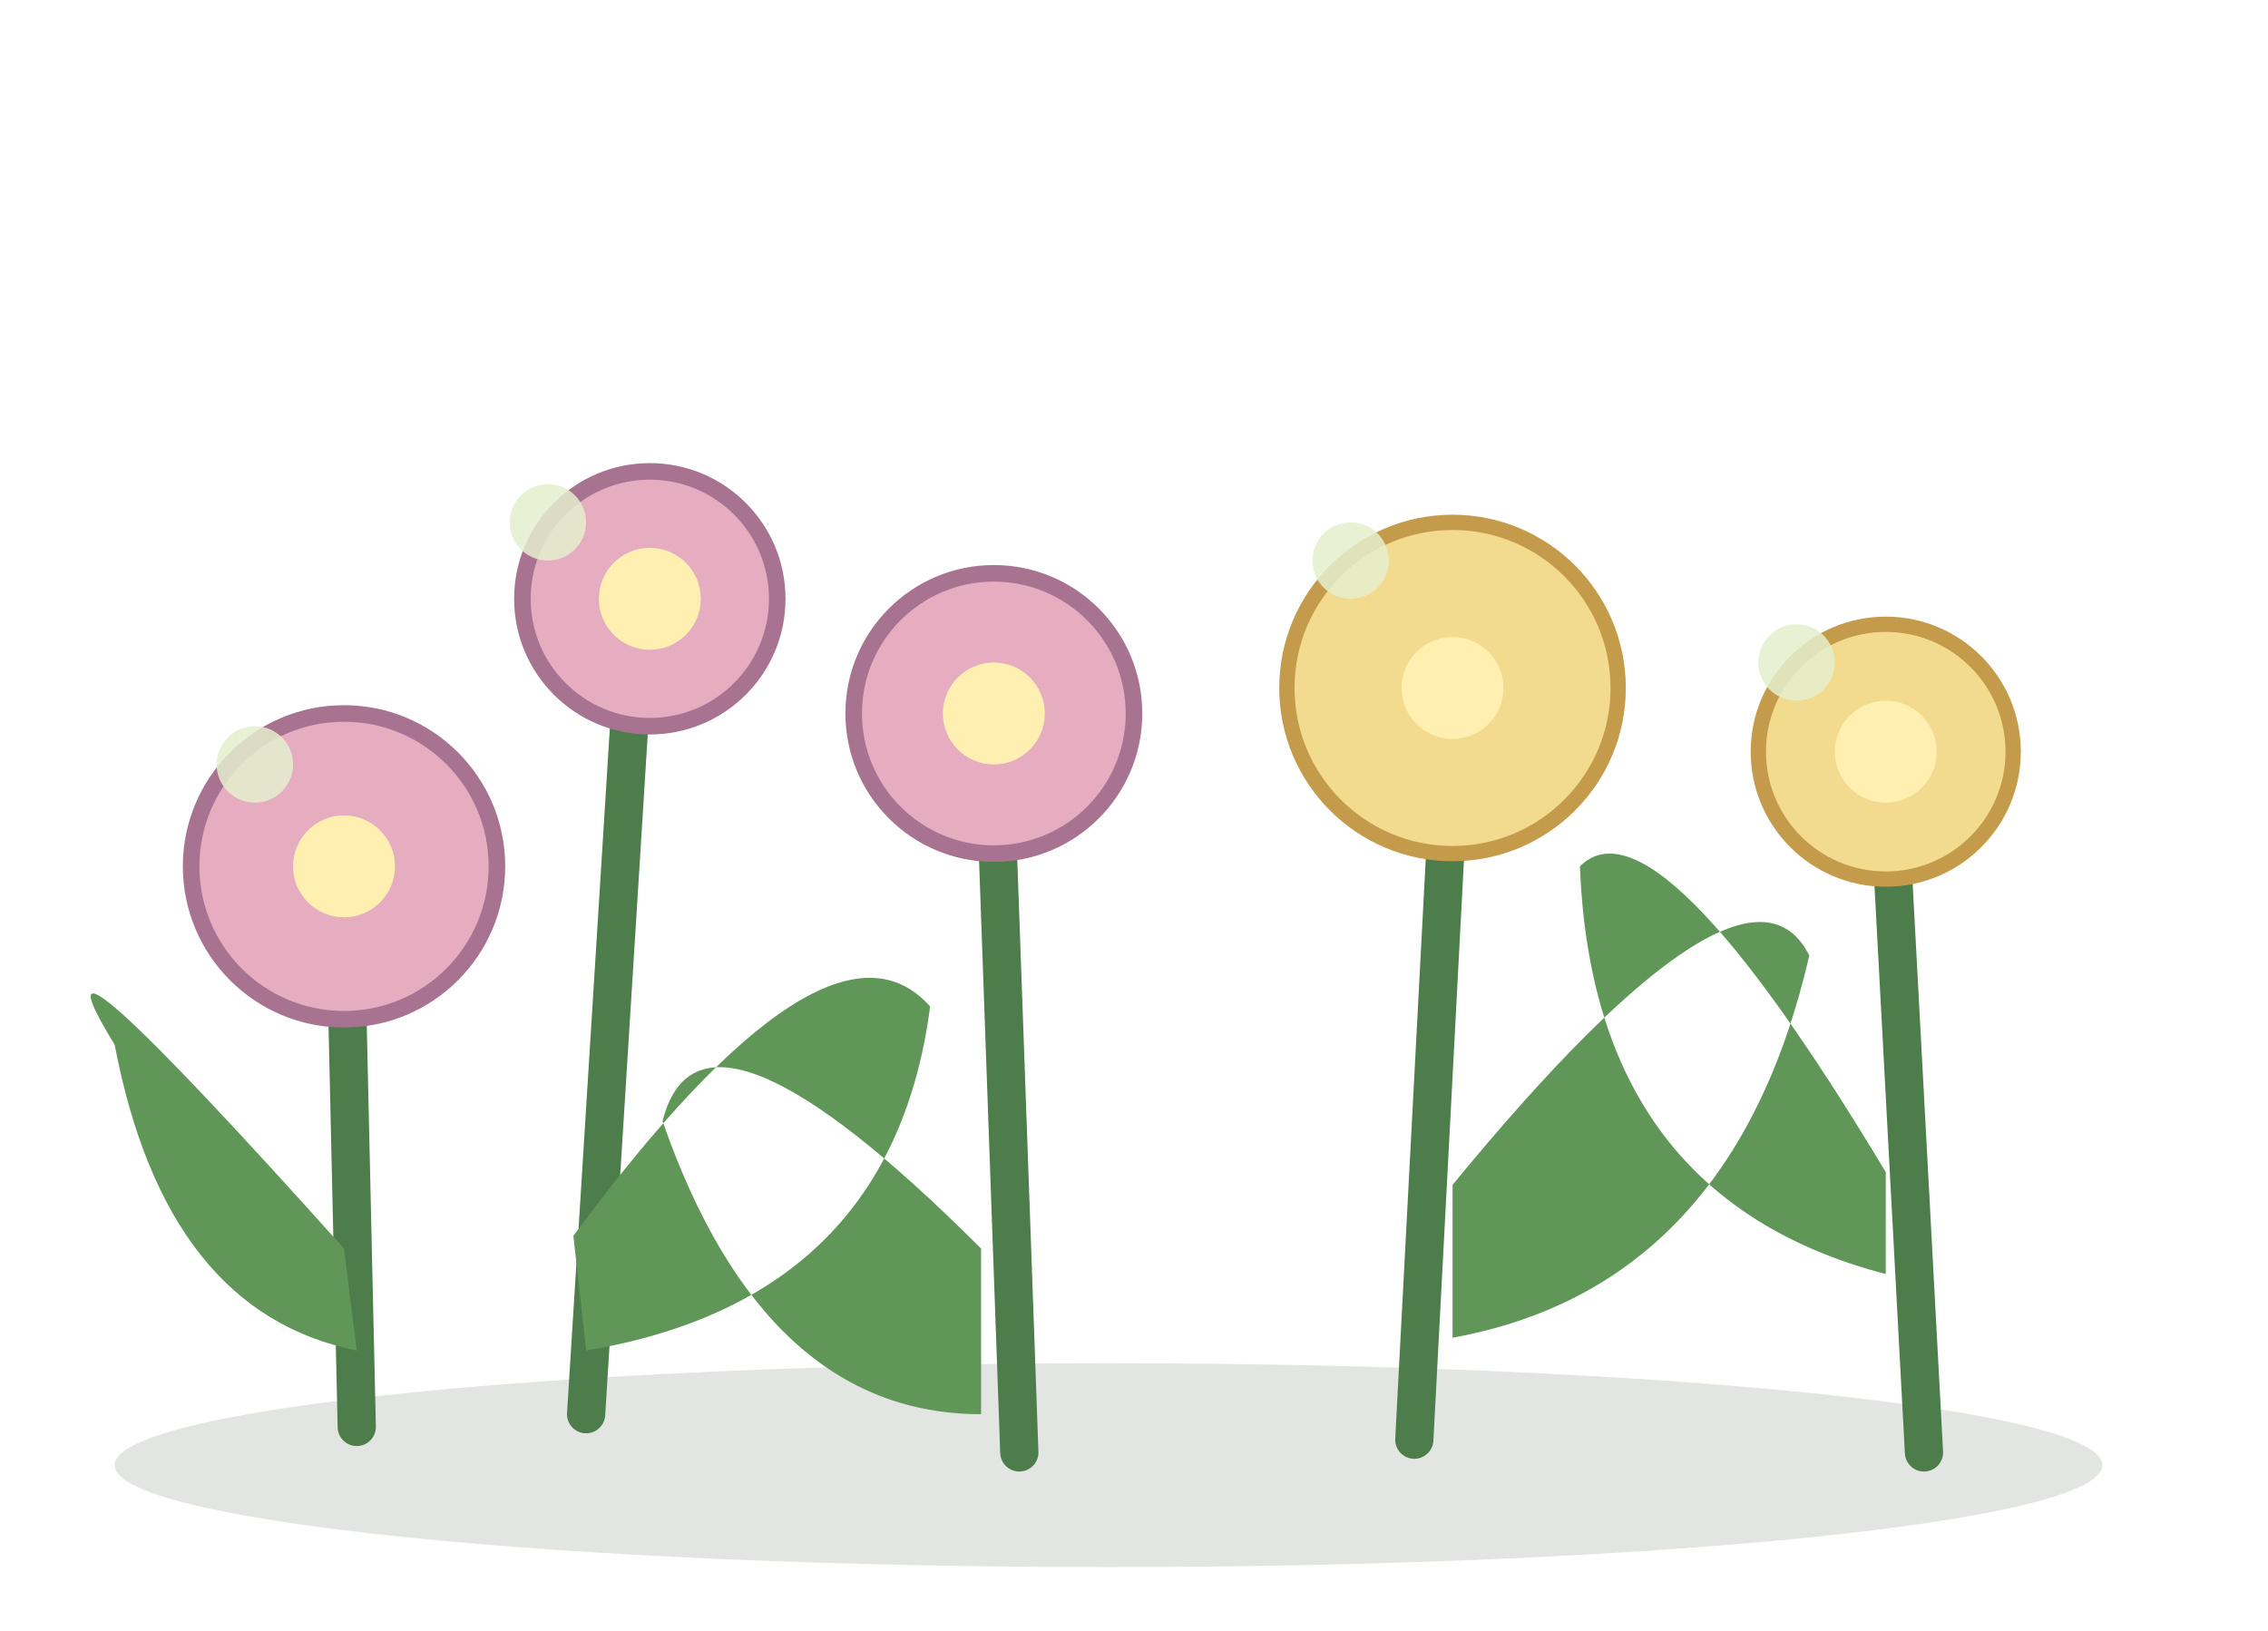
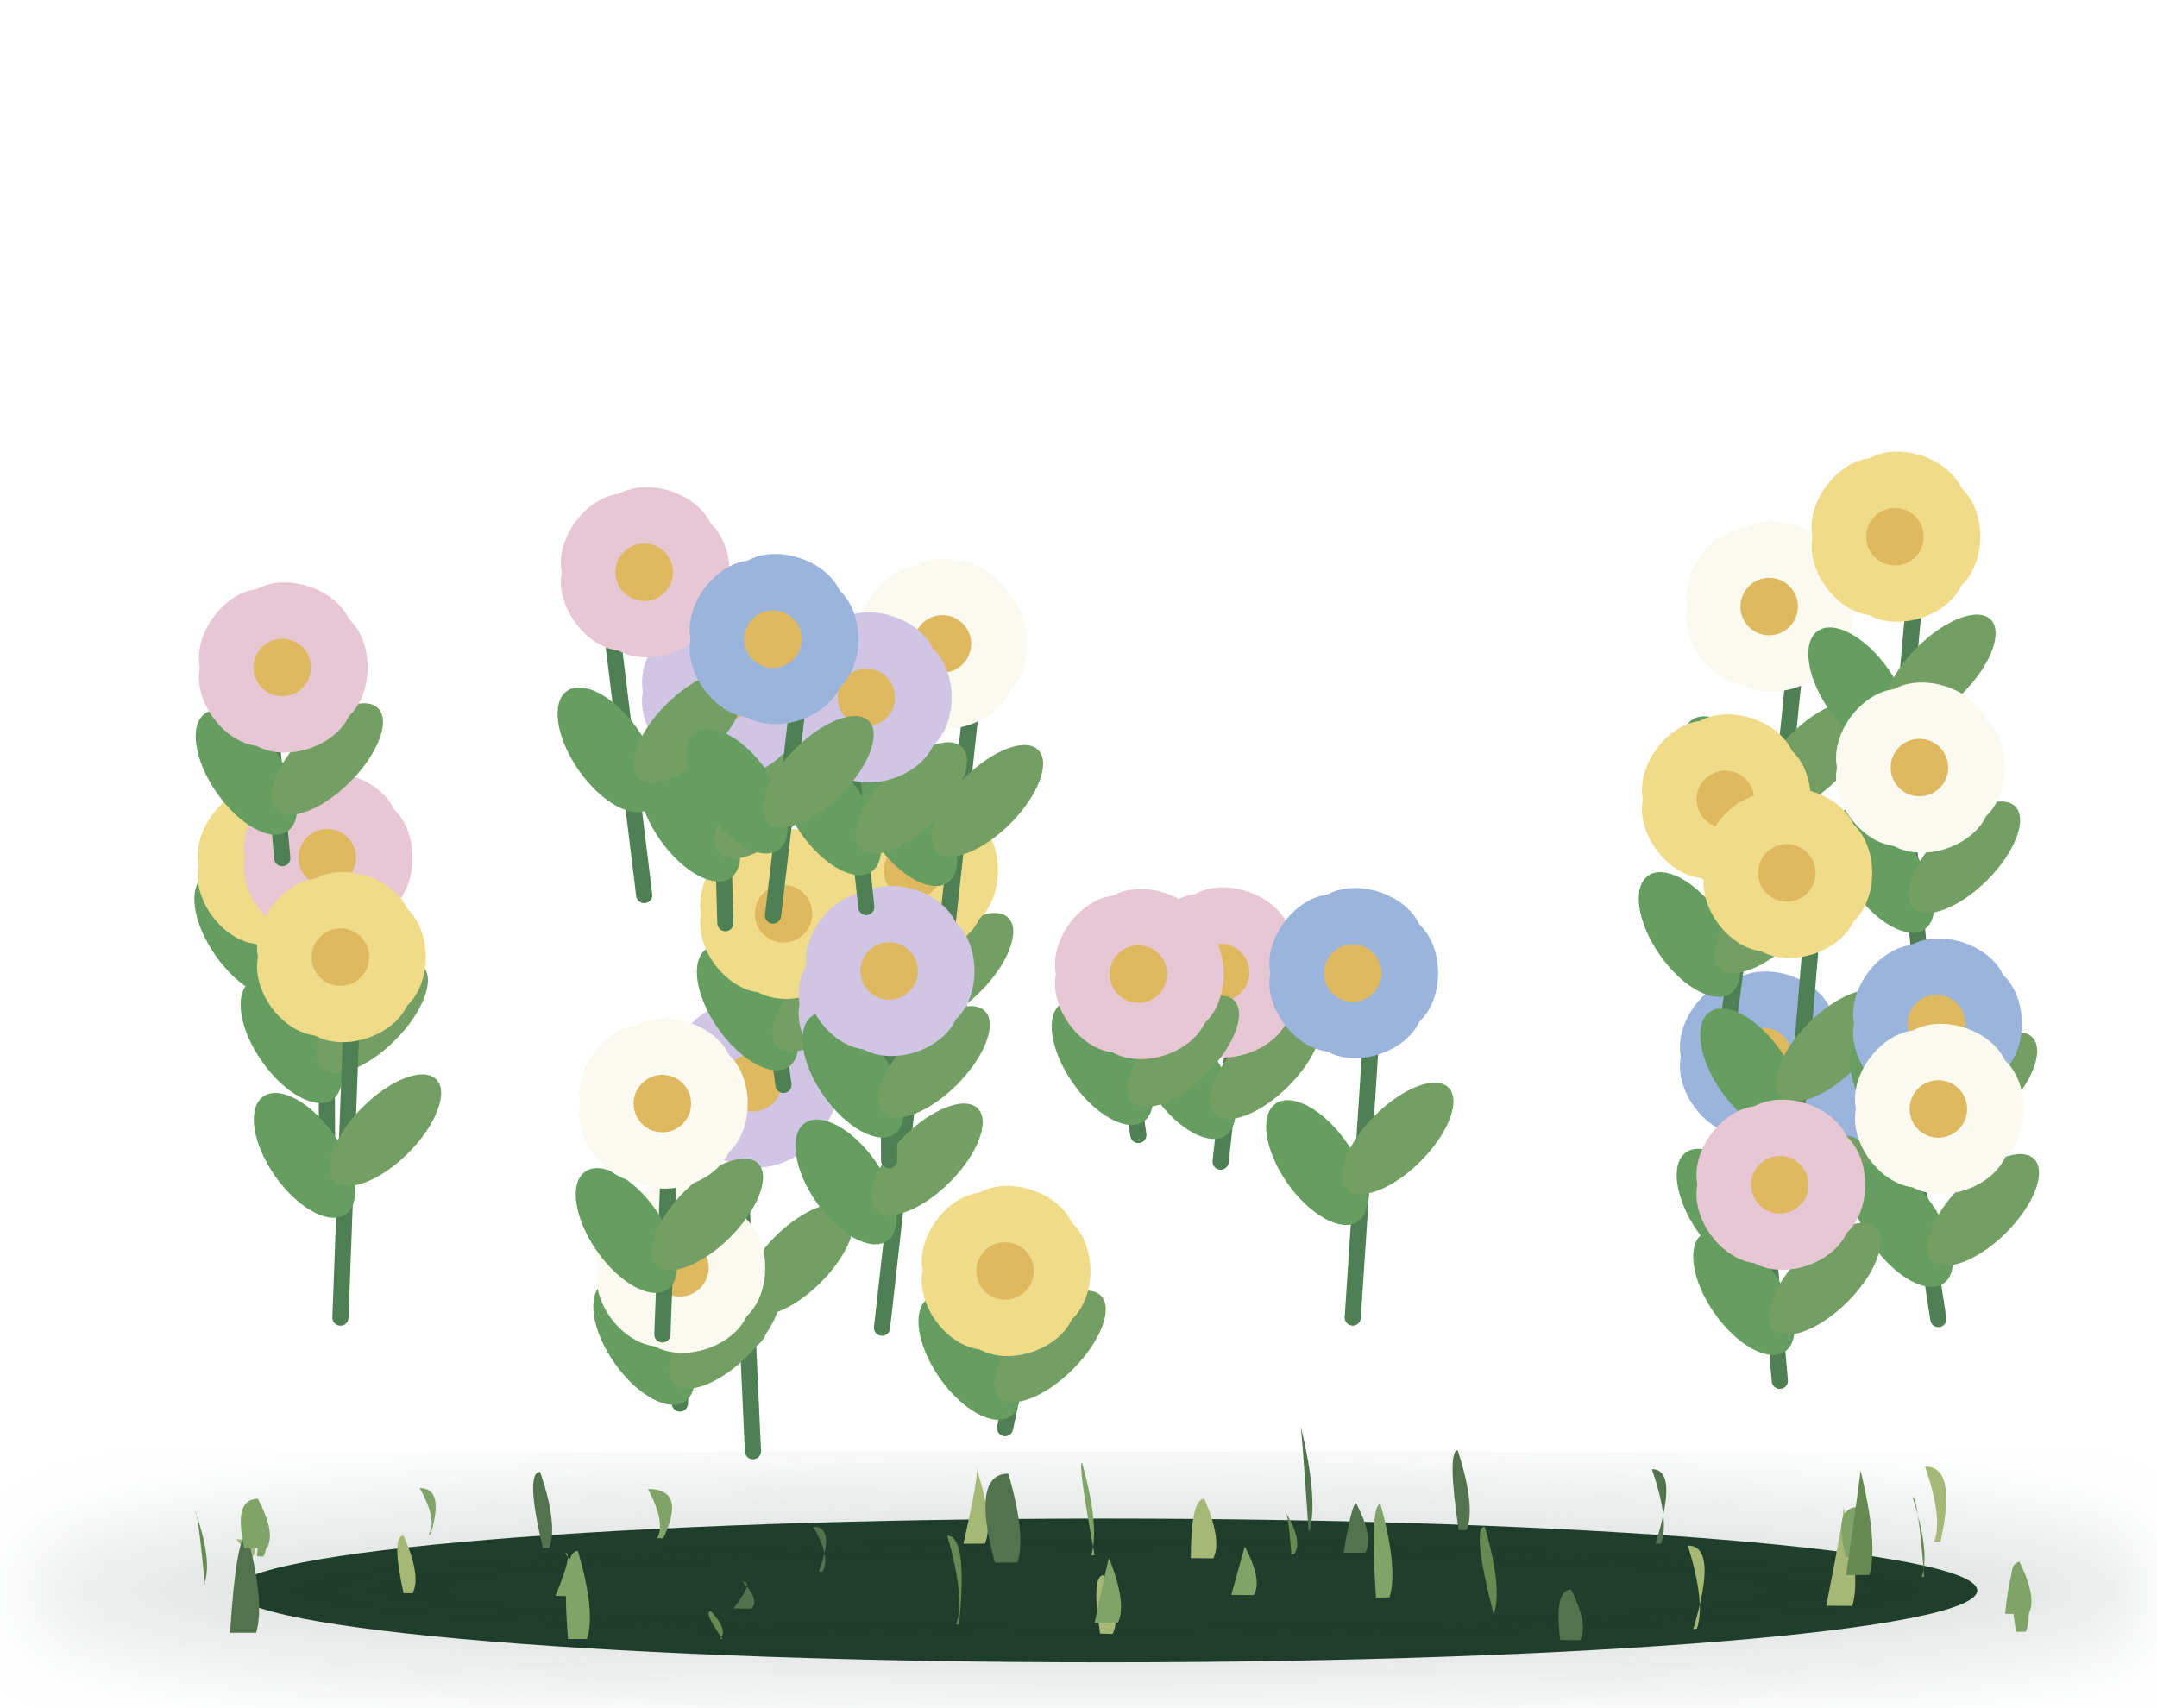
- <svg xmlns="http://www.w3.org/2000/svg" width="178" height="128" viewBox="0 0 178 128">
+ <svg xmlns="http://www.w3.org/2000/svg" width="240" height="190" viewBox="0 0 240 190">
  <defs>
-     <filter id="soft">
-       <feGaussianBlur stdDeviation="3" />
+     <linearGradient id="bark" x2=".9" y2="1">
+       <stop stop-color="#ab8d61" />
+       <stop offset=".52" stop-color="#775e42" />
+       <stop offset="1" stop-color="#4a4536" />
+     </linearGradient>
+     <linearGradient id="stone" x2=".8" y2="1">
+       <stop stop-color="#d1d1b8" />
+       <stop offset=".5" stop-color="#929a8d" />
+       <stop offset="1" stop-color="#5e7162" />
+     </linearGradient>
+     <linearGradient id="timber" x2=".55" y2="1">
+       <stop stop-color="#d3b783" />
+       <stop offset=".5" stop-color="#a77e51" />
+       <stop offset="1" stop-color="#745940" />
+     </linearGradient>
+     <linearGradient id="canopy" x2=".2" y2="1">
+       <stop stop-color="#89b66e" />
+       <stop offset=".5" stop-color="#4c8258" />
+       <stop offset="1" stop-color="#255c4a" />
+     </linearGradient>
+     <linearGradient id="deep" x2=".35" y2="1">
+       <stop stop-color="#66915a" />
+       <stop offset=".5" stop-color="#386c50" />
+       <stop offset="1" stop-color="#235244" />
+     </linearGradient>
+     <radialGradient id="glow">
+       <stop stop-color="#f3e5b1" stop-opacity=".55" />
+       <stop offset="1" stop-color="#f3e5b1" stop-opacity="0" />
+     </radialGradient>
+     <filter id="blur">
+       <feGaussianBlur stdDeviation="5" />
    </filter>
-     <linearGradient id="pine" x2=".8" y2="1">
-       <stop stop-color="#86aa74" />
-       <stop offset=".36" stop-color="#477c65" />
-       <stop offset="1" stop-color="#264d42" />
-     </linearGradient>
-     <linearGradient id="leaf" x2=".7" y2="1">
-       <stop stop-color="#add18a" />
-       <stop offset=".48" stop-color="#5d9a72" />
-       <stop offset="1" stop-color="#346754" />
-     </linearGradient>
-     <linearGradient id="stone" x2=".9" y2="1">
-       <stop stop-color="#c8c4a8" />
-       <stop offset=".55" stop-color="#9b9d8c" />
-       <stop offset="1" stop-color="#646f69" />
-     </linearGradient>
-     <linearGradient id="wood" x2=".7" y2="1">
-       <stop stop-color="#9d7958" />
-       <stop offset="1" stop-color="#574535" />
-     </linearGradient>
  </defs>
-   <ellipse cx="87" cy="115" rx="78" ry="8" fill="#2c432d" opacity=".14" />
-   <g stroke="#4c7d4a" stroke-width="3" stroke-linecap="round">
-     <path d="M28 112l-1-44 M46 111L50 47 M80 114L78 58 M111 113l3-57 M151 114l-3-56" />
-   </g>
-   <g fill="#609759">
-     <path d="M27 98q-26-29-18-16 4 21 19 24 M45 97q20-27 28-18-3 23-27 27 M77 98q-22-22-25-10 8 23 25 23 M114 93q23-28 28-18-6 26-28 30 M148 92q-18-30-24-24 1 26 24 32" />
-   </g>
-   <g fill="#e6adc1" stroke="#a77391" stroke-width="1.3">
-     <circle cx="27" cy="68" r="12" />
-     <circle cx="51" cy="47" r="10" />
-     <circle cx="78" cy="56" r="11" />
-   </g>
-   <g fill="#f2db8e" stroke="#c39b4b" stroke-width="1.2">
-     <circle cx="114" cy="54" r="13" />
-     <circle cx="148" cy="59" r="10" />
-   </g>
-   <g fill="#ffefb1">
-     <circle cx="27" cy="68" r="4" />
-     <circle cx="51" cy="47" r="4" />
-     <circle cx="78" cy="56" r="4" />
-     <circle cx="114" cy="54" r="4" />
-     <circle cx="148" cy="59" r="4" />
-   </g>
-   <g fill="#e5eece" opacity=".85">
-     <circle cx="20" cy="60" r="3" />
-     <circle cx="43" cy="41" r="3" />
-     <circle cx="106" cy="44" r="3" />
-     <circle cx="141" cy="52" r="3" />
-   </g>
+   <ellipse cx="123" cy="177" rx="97" ry="8" fill="#213e2c" />
+   <ellipse cx="123" cy="177" rx="121.25" ry="12.8" fill="#173b27" opacity=".13" filter="url(#blur)" />
+   <path d="M27.1 174.6q3.0 -3.3 -0.8 -3.3q2 2.322 1 3.317" fill="#a6b875" />
+   <path d="M224.3 181.6q-1.1 -7.6 0.1 -7.6q2 5.312 1 7.588" fill="#80a368" />
+   <path d="M61.8 177.6q2.0 -4.8 1.1 -4.8q2 3.393 1 4.847" fill="#80a368" />
+   <path d="M122.4 181.8q-1.0 -6.5 0.4 -6.5q2 4.573 1 6.533" fill="#a6b875" />
+   <path d="M162.3 170.3q-1.3 -8.9 -0.1 -8.9q2 6.212 1 8.874" fill="#53734e" />
+   <path d="M137.0 177.5q1.5 -5.4 1.5 -5.4q2 3.792 1 5.417" fill="#80a368" />
+   <path d="M81.6 179.0q2.4 -3.0 1.0 -3.0q2 2.108 1 3.012" fill="#53734e" />
+   <path d="M63.2 182.4q-0.8 -9.8 1.1 -9.8q2 6.86 1 9.8" fill="#80a368" />
+   <path d="M25.6 181.7q0.7 -10.9 1.9 -10.9q2 7.631 1 10.901" fill="#53734e" />
+   <path d="M28.6 173.2q0.5 -5.7 -0.3 -5.7q2 4.008 1 5.725" fill="#80a368" />
+   <path d="M215.9 171.6q1.9 -8.4 -1.7 -8.4q2 5.878 1 8.397" fill="#a6b875" />
+   <path d="M188.4 181.3q2.8 -9.3 -0.6 -9.3q2 6.479 1 9.255" fill="#a6b875" />
+   <path d="M73.8 171.2q2.6 -5.5 -1.7 -5.5q2 3.836 1 5.48" fill="#80a368" />
+   <path d="M44.9 177.3q-1.4 -6.4 -0.0 -6.4q2 4.488 1 6.412" fill="#a6b875" />
+   <path d="M121.8 180.6q1.5 -7.2 1.6 -7.2q2 5.013 1 7.162" fill="#80a368" />
+   <path d="M203.2 178.7q2.2 -11.1 1.9 -11.1q2 7.783 1 11.119" fill="#a6b875" />
+   <path d="M145.6 170.4q-0.8 -11.8 -0.9 -11.8q2 8.254 1 11.791" fill="#53734e" />
+   <path d="M91.1 174.9q1.9 -5.0 -0.6 -5.0q2 3.517 1 5.025" fill="#53734e" />
+   <path d="M47.9 170.8q1.6 -5.2 -1.2 -5.2q2 3.608 1 5.154" fill="#80a368" />
+   <path d="M22.8 176.3q-0.8 -8.2 -1.1 -8.2q2 5.755 1 8.221" fill="#668a52" />
+   <path d="M27.2 172.3q-1.3 -5.5 1.5 -5.5q2 3.825 1 5.465" fill="#80a368" />
+   <path d="M205.4 173.3q-1.5 -5.6 1.4 -5.6q2 3.909 1 5.584" fill="#80a368" />
+   <path d="M107.2 171.8q1.9 -8.5 1.4 -8.5q2 5.941 1 8.487" fill="#a6b875" />
+   <path d="M223.1 179.6q0.6 -5.8 1.6 -5.8q2 4.071 1 5.816" fill="#80a368" />
+   <path d="M205.4 175.3q1.7 -11.7 1.6 -11.7q2 8.173 1 11.675" fill="#668a52" />
+   <path d="M132.5 173.4q-0.0 -6.6 1.5 -6.6q2 4.639 1 6.627" fill="#a6b875" />
+   <path d="M184.2 171.8q2.6 -8.3 -0.4 -8.3q2 5.817 1 8.31" fill="#53734e" />
+   <path d="M110.7 173.9q-2.7 -9.9 1.5 -9.9q2 6.922 1 9.888" fill="#53734e" />
+   <path d="M60.4 172.3q-2.0 -8.5 -0.3 -8.5q2 5.931 1 8.472" fill="#53734e" />
+   <path d="M153.1 177.8q-0.7 -10.4 0.5 -10.4q2 7.258 1 10.368" fill="#80a368" />
+   <path d="M143.7 173.0q-0.4 -4.8 -0.7 -4.8q2 3.327 1 4.752" fill="#668a52" />
+   <path d="M121.8 173.1q-1.9 -10.3 -1.4 -10.3q2 7.196 1 10.281" fill="#80a368" />
+   <path d="M149.5 172.8q0.9 -5.5 1.4 -5.5q2 3.847 1 5.496" fill="#53734e" />
+   <path d="M80.4 182.4q-2.2 -3.1 -1.3 -3.1q2 2.165 1 3.092" fill="#668a52" />
+   <path d="M166.2 179.7q-2.5 -9.8 -1.0 -9.8q2 6.839 1 9.77" fill="#668a52" />
+   <path d="M173.6 182.5q-0.7 -5.6 1.2 -5.6q2 3.948 1 5.64" fill="#53734e" />
+   <path d="M214.1 175.5q-0.7 -8.9 -1.3 -8.9q2 6.244 1 8.92" fill="#668a52" />
+   <path d="M106.7 180.8q1.0 -9.9 -1.3 -9.9q2 6.899 1 9.856" fill="#668a52" />
+   <path d="M31.26 110.374L35.691 96.319" fill="none" stroke="#4f8054" stroke-width="1.8" stroke-linecap="round" />
+   <ellipse cx="27.26" cy="104.049" rx="4" ry="8" fill="#669e61" transform="rotate(-35 27.26007 104.0492)" />
+   <ellipse cx="36.26" cy="103.065" rx="3.6" ry="8" fill="#739f64" transform="rotate(45 36.26007 103.0653)" />
+   <ellipse cx="36.26" cy="96.319" rx="4.5" ry="6.4" fill="#f0db88" />
+   <ellipse cx="32.805" cy="101.074" rx="4.5" ry="6.4" fill="#f0db88" transform="rotate(72 32.80516 101.0739)" />
+   <ellipse cx="27.215" cy="99.258" rx="4.5" ry="6.4" fill="#f0db88" transform="rotate(144 27.21499 99.25753)" />
+   <ellipse cx="27.215" cy="93.38" rx="4.5" ry="6.4" fill="#f0db88" transform="rotate(216 27.21499 93.37968)" />
+   <ellipse cx="32.805" cy="91.563" rx="4.5" ry="6.4" fill="#f0db88" transform="rotate(288 32.80516 91.56332)" />
+   <ellipse cx="31.26" cy="96.319" rx="3.2" ry="3.2" fill="#dfb95f" />
+   <path d="M83.778 161.501L81.903 120.491" fill="none" stroke="#4f8054" stroke-width="1.8" stroke-linecap="round" />
+   <ellipse cx="79.778" cy="143.046" rx="4" ry="8" fill="#669e61" transform="rotate(-35 79.77833 143.0464)" />
+   <ellipse cx="88.778" cy="140.176" rx="3.6" ry="8" fill="#739f64" transform="rotate(45 88.77833 140.1757)" />
+   <ellipse cx="88.778" cy="120.491" rx="4.5" ry="6.4" fill="#d0c5e4" />
+   <ellipse cx="85.323" cy="125.246" rx="4.5" ry="6.4" fill="#d0c5e4" transform="rotate(72 85.32341 125.2464)" />
+   <ellipse cx="79.733" cy="123.43" rx="4.5" ry="6.4" fill="#d0c5e4" transform="rotate(144 79.73324 123.43)" />
+   <ellipse cx="79.733" cy="117.552" rx="4.5" ry="6.4" fill="#d0c5e4" transform="rotate(216 79.73324 117.5522)" />
+   <ellipse cx="85.323" cy="115.736" rx="4.5" ry="6.4" fill="#d0c5e4" transform="rotate(288 85.32341 115.7358)" />
+   <ellipse cx="83.778" cy="120.491" rx="3.2" ry="3.2" fill="#dfb95f" />
+   <path d="M87.177 120.74L84.523 101.693" fill="none" stroke="#4f8054" stroke-width="1.8" stroke-linecap="round" />
+   <ellipse cx="83.177" cy="112.169" rx="4" ry="8" fill="#669e61" transform="rotate(-35 83.17671 112.1688)" />
+   <ellipse cx="92.177" cy="110.835" rx="3.6" ry="8" fill="#739f64" transform="rotate(45 92.17671 110.8355)" />
+   <ellipse cx="92.177" cy="101.693" rx="4.5" ry="6.4" fill="#f0db88" />
+   <ellipse cx="88.722" cy="106.448" rx="4.5" ry="6.4" fill="#f0db88" transform="rotate(72 88.7218 106.4481)" />
+   <ellipse cx="83.132" cy="104.632" rx="4.5" ry="6.4" fill="#f0db88" transform="rotate(144 83.13163 104.6317)" />
+   <ellipse cx="83.132" cy="98.754" rx="4.5" ry="6.4" fill="#f0db88" transform="rotate(216 83.13163 98.75385)" />
+   <ellipse cx="88.722" cy="96.937" rx="4.5" ry="6.4" fill="#f0db88" transform="rotate(288 88.7218 96.9375)" />
+   <ellipse cx="87.177" cy="101.693" rx="3.2" ry="3.2" fill="#dfb95f" />
+   <path d="M98.137 147.756L102.182 111.714" fill="none" stroke="#4f8054" stroke-width="1.8" stroke-linecap="round" />
+   <ellipse cx="94.137" cy="131.537" rx="4" ry="8" fill="#669e61" transform="rotate(-35 94.13675 131.5371)" />
+   <ellipse cx="103.137" cy="129.014" rx="3.6" ry="8" fill="#739f64" transform="rotate(45 103.1367 129.0141)" />
+   <ellipse cx="103.137" cy="111.714" rx="4.5" ry="6.4" fill="#d0c5e4" />
+   <ellipse cx="99.682" cy="116.469" rx="4.5" ry="6.4" fill="#d0c5e4" transform="rotate(72 99.68183 116.4693)" />
+   <ellipse cx="94.092" cy="114.653" rx="4.5" ry="6.4" fill="#d0c5e4" transform="rotate(144 94.09166 114.653)" />
+   <ellipse cx="94.092" cy="108.775" rx="4.5" ry="6.4" fill="#d0c5e4" transform="rotate(216 94.09166 108.7751)" />
+   <ellipse cx="99.682" cy="106.959" rx="4.5" ry="6.4" fill="#d0c5e4" transform="rotate(288 99.68183 106.9588)" />
+   <ellipse cx="98.137" cy="111.714" rx="3.2" ry="3.2" fill="#dfb95f" />
+   <path d="M101.54 119.663L103.266 96.865" fill="none" stroke="#4f8054" stroke-width="1.8" stroke-linecap="round" />
+   <ellipse cx="97.54" cy="109.404" rx="4" ry="8" fill="#669e61" transform="rotate(-35 97.54015 109.4037)" />
+   <ellipse cx="106.54" cy="107.808" rx="3.6" ry="8" fill="#739f64" transform="rotate(45 106.5401 107.8078)" />
+   <ellipse cx="106.54" cy="96.865" rx="4.5" ry="6.4" fill="#f0db88" />
+   <ellipse cx="103.085" cy="101.62" rx="4.5" ry="6.4" fill="#f0db88" transform="rotate(72 103.0852 101.62)" />
+   <ellipse cx="97.495" cy="99.804" rx="4.5" ry="6.4" fill="#f0db88" transform="rotate(144 97.49506 99.80362)" />
+   <ellipse cx="97.495" cy="93.926" rx="4.5" ry="6.4" fill="#f0db88" transform="rotate(216 97.49506 93.92576)" />
+   <ellipse cx="103.085" cy="92.109" rx="4.5" ry="6.4" fill="#f0db88" transform="rotate(288 103.0852 92.10941)" />
+   <ellipse cx="101.54" cy="96.865" rx="3.2" ry="3.2" fill="#dfb95f" />
+   <path d="M36.41 132.476L36.252 95.452" fill="none" stroke="#4f8054" stroke-width="1.8" stroke-linecap="round" />
+   <ellipse cx="32.41" cy="115.815" rx="4" ry="8" fill="#669e61" transform="rotate(-35 32.4103 115.8151)" />
+   <ellipse cx="41.41" cy="113.223" rx="3.6" ry="8" fill="#739f64" transform="rotate(45 41.4103 113.2234)" />
+   <ellipse cx="41.41" cy="95.452" rx="4.5" ry="6.4" fill="#e8c7d4" />
+   <ellipse cx="37.955" cy="100.207" rx="4.5" ry="6.4" fill="#e8c7d4" transform="rotate(72 37.95538 100.2072)" />
+   <ellipse cx="32.365" cy="98.391" rx="4.5" ry="6.4" fill="#e8c7d4" transform="rotate(144 32.36521 98.39086)" />
+   <ellipse cx="32.365" cy="92.513" rx="4.5" ry="6.4" fill="#e8c7d4" transform="rotate(216 32.36521 92.51301)" />
+   <ellipse cx="37.955" cy="90.697" rx="4.5" ry="6.4" fill="#e8c7d4" transform="rotate(288 37.95538 90.69666)" />
+   <ellipse cx="36.41" cy="95.452" rx="3.2" ry="3.2" fill="#dfb95f" />
+   <path d="M135.815 129.281L138.114 108.225" fill="none" stroke="#4f8054" stroke-width="1.8" stroke-linecap="round" />
+   <ellipse cx="131.815" cy="119.806" rx="4" ry="8" fill="#669e61" transform="rotate(-35 131.8148 119.8056)" />
+   <ellipse cx="140.815" cy="118.332" rx="3.6" ry="8" fill="#739f64" transform="rotate(45 140.8148 118.3317)" />
+   <ellipse cx="140.815" cy="108.225" rx="4.5" ry="6.4" fill="#e8c7d4" />
+   <ellipse cx="137.36" cy="112.98" rx="4.5" ry="6.4" fill="#e8c7d4" transform="rotate(72 137.3599 112.98)" />
+   <ellipse cx="131.77" cy="111.164" rx="4.5" ry="6.4" fill="#e8c7d4" transform="rotate(144 131.7697 111.1636)" />
+   <ellipse cx="131.77" cy="105.286" rx="4.5" ry="6.4" fill="#e8c7d4" transform="rotate(216 131.7697 105.2858)" />
+   <ellipse cx="137.36" cy="103.469" rx="4.5" ry="6.4" fill="#e8c7d4" transform="rotate(288 137.3599 103.4694)" />
+   <ellipse cx="135.815" cy="108.225" rx="3.2" ry="3.2" fill="#dfb95f" />
+   <path d="M196.847 102.335L200.379 67.502" fill="none" stroke="#4f8054" stroke-width="1.8" stroke-linecap="round" />
+   <ellipse cx="192.847" cy="86.66" rx="4" ry="8" fill="#669e61" transform="rotate(-35 192.847 86.66018)" />
+   <ellipse cx="201.847" cy="84.222" rx="3.6" ry="8" fill="#739f64" transform="rotate(45 201.847 84.22185)" />
+   <ellipse cx="201.847" cy="67.502" rx="4.5" ry="6.4" fill="#fbfaf0" />
+   <ellipse cx="198.392" cy="72.257" rx="4.5" ry="6.4" fill="#fbfaf0" transform="rotate(72 198.3921 72.25716)" />
+   <ellipse cx="192.802" cy="70.441" rx="4.5" ry="6.4" fill="#fbfaf0" transform="rotate(144 192.8019 70.44081)" />
+   <ellipse cx="192.802" cy="64.563" rx="4.5" ry="6.4" fill="#fbfaf0" transform="rotate(216 192.8019 64.56295)" />
+   <ellipse cx="198.392" cy="62.747" rx="4.5" ry="6.4" fill="#fbfaf0" transform="rotate(288 198.3921 62.7466)" />
+   <ellipse cx="196.847" cy="67.502" rx="3.2" ry="3.2" fill="#dfb95f" />
+   <path d="M199.964 140.667L202.264 121.426" fill="none" stroke="#4f8054" stroke-width="1.8" stroke-linecap="round" />
+   <ellipse cx="195.964" cy="132.009" rx="4" ry="8" fill="#669e61" transform="rotate(-35 195.9644 132.0088)" />
+   <ellipse cx="204.964" cy="130.662" rx="3.6" ry="8" fill="#739f64" transform="rotate(45 204.9644 130.6619)" />
+   <ellipse cx="204.964" cy="121.426" rx="4.5" ry="6.4" fill="#9bb4db" />
+   <ellipse cx="201.51" cy="126.181" rx="4.5" ry="6.4" fill="#9bb4db" transform="rotate(72 201.5095 126.1812)" />
+   <ellipse cx="195.919" cy="124.365" rx="4.5" ry="6.4" fill="#9bb4db" transform="rotate(144 195.9194 124.3649)" />
+   <ellipse cx="195.919" cy="118.487" rx="4.5" ry="6.4" fill="#9bb4db" transform="rotate(216 195.9194 118.487)" />
+   <ellipse cx="201.51" cy="116.671" rx="4.5" ry="6.4" fill="#9bb4db" transform="rotate(288 201.5095 116.6707)" />
+   <ellipse cx="199.964" cy="121.426" rx="3.2" ry="3.2" fill="#dfb95f" />
+   <path d="M104.86 108.034L108.819 71.656" fill="none" stroke="#4f8054" stroke-width="1.8" stroke-linecap="round" />
+   <ellipse cx="100.86" cy="91.663" rx="4" ry="8" fill="#669e61" transform="rotate(-35 100.8598 91.66344)" />
+   <ellipse cx="109.86" cy="89.117" rx="3.6" ry="8" fill="#739f64" transform="rotate(45 109.8598 89.11699)" />
+   <ellipse cx="109.86" cy="71.656" rx="4.5" ry="6.4" fill="#fbfaf0" />
+   <ellipse cx="106.405" cy="76.411" rx="4.5" ry="6.4" fill="#fbfaf0" transform="rotate(72 106.4049 76.41086)" />
+   <ellipse cx="100.815" cy="74.595" rx="4.5" ry="6.4" fill="#fbfaf0" transform="rotate(144 100.8147 74.5945)" />
+   <ellipse cx="100.815" cy="68.717" rx="4.5" ry="6.4" fill="#fbfaf0" transform="rotate(216 100.8147 68.71665)" />
+   <ellipse cx="106.405" cy="66.9" rx="4.5" ry="6.4" fill="#fbfaf0" transform="rotate(288 106.4049 66.90029)" />
+   <ellipse cx="104.86" cy="71.656" rx="3.2" ry="3.2" fill="#dfb95f" />
+   <path d="M196.195 148.87L192.052 117.584" fill="none" stroke="#4f8054" stroke-width="1.8" stroke-linecap="round" />
+   <ellipse cx="192.195" cy="134.791" rx="4" ry="8" fill="#669e61" transform="rotate(-35 192.1946 134.7914)" />
+   <ellipse cx="201.195" cy="132.601" rx="3.6" ry="8" fill="#739f64" transform="rotate(45 201.1946 132.6013)" />
+   <ellipse cx="201.195" cy="117.584" rx="4.5" ry="6.4" fill="#9bb4db" />
+   <ellipse cx="197.74" cy="122.339" rx="4.5" ry="6.4" fill="#9bb4db" transform="rotate(72 197.7397 122.3389)" />
+   <ellipse cx="192.15" cy="120.523" rx="4.5" ry="6.4" fill="#9bb4db" transform="rotate(144 192.1495 120.5226)" />
+   <ellipse cx="192.15" cy="114.645" rx="4.5" ry="6.4" fill="#9bb4db" transform="rotate(216 192.1495 114.6447)" />
+   <ellipse cx="197.74" cy="112.828" rx="4.5" ry="6.4" fill="#9bb4db" transform="rotate(288 197.7397 112.8284)" />
+   <ellipse cx="196.195" cy="117.584" rx="3.2" ry="3.2" fill="#dfb95f" />
+   <path d="M80.711 102.738L79.972 77.001" fill="none" stroke="#4f8054" stroke-width="1.8" stroke-linecap="round" />
+   <ellipse cx="76.711" cy="91.157" rx="4" ry="8" fill="#669e61" transform="rotate(-35 76.71134 91.15667)" />
+   <ellipse cx="85.711" cy="89.355" rx="3.6" ry="8" fill="#739f64" transform="rotate(45 85.71134 89.35509)" />
+   <ellipse cx="85.711" cy="77.001" rx="4.5" ry="6.4" fill="#d0c5e4" />
+   <ellipse cx="82.256" cy="81.757" rx="4.5" ry="6.4" fill="#d0c5e4" transform="rotate(72 82.25642 81.75668)" />
+   <ellipse cx="76.666" cy="79.94" rx="4.5" ry="6.4" fill="#d0c5e4" transform="rotate(144 76.66625 79.94032)" />
+   <ellipse cx="76.666" cy="74.062" rx="4.5" ry="6.4" fill="#d0c5e4" transform="rotate(216 76.66625 74.06247)" />
+   <ellipse cx="82.256" cy="72.246" rx="4.5" ry="6.4" fill="#d0c5e4" transform="rotate(288 82.25642 72.24611)" />
+   <ellipse cx="80.711" cy="77.001" rx="3.2" ry="3.2" fill="#dfb95f" />
+   <path d="M210.841 90.717L213.637 59.728" fill="none" stroke="#4f8054" stroke-width="1.8" stroke-linecap="round" />
+   <ellipse cx="206.841" cy="76.772" rx="4" ry="8" fill="#669e61" transform="rotate(-35 206.8412 76.77196)" />
+   <ellipse cx="215.841" cy="74.603" rx="3.6" ry="8" fill="#739f64" transform="rotate(45 215.8412 74.60275)" />
+   <ellipse cx="215.841" cy="59.728" rx="4.5" ry="6.4" fill="#f0db88" />
+   <ellipse cx="212.386" cy="64.483" rx="4.5" ry="6.4" fill="#f0db88" transform="rotate(72 212.3863 64.48349)" />
+   <ellipse cx="206.796" cy="62.667" rx="4.5" ry="6.4" fill="#f0db88" transform="rotate(144 206.7961 62.66713)" />
+   <ellipse cx="206.796" cy="56.789" rx="4.5" ry="6.4" fill="#f0db88" transform="rotate(216 206.7961 56.78928)" />
+   <ellipse cx="212.386" cy="54.973" rx="4.5" ry="6.4" fill="#f0db88" transform="rotate(288 212.3863 54.97292)" />
+   <ellipse cx="210.841" cy="59.728" rx="3.2" ry="3.2" fill="#dfb95f" />
+   <path d="M37.879 146.635L39.374 106.514" fill="none" stroke="#4f8054" stroke-width="1.8" stroke-linecap="round" />
+   <ellipse cx="33.879" cy="128.58" rx="4" ry="8" fill="#669e61" transform="rotate(-35 33.87916 128.5805)" />
+   <ellipse cx="42.879" cy="125.772" rx="3.6" ry="8" fill="#739f64" transform="rotate(45 42.87916 125.772)" />
+   <ellipse cx="42.879" cy="106.514" rx="4.5" ry="6.4" fill="#f0db88" />
+   <ellipse cx="39.424" cy="111.269" rx="4.5" ry="6.4" fill="#f0db88" transform="rotate(72 39.42425 111.2693)" />
+   <ellipse cx="33.834" cy="109.453" rx="4.5" ry="6.4" fill="#f0db88" transform="rotate(144 33.83408 109.4529)" />
+   <ellipse cx="33.834" cy="103.575" rx="4.5" ry="6.4" fill="#f0db88" transform="rotate(216 33.83408 103.5751)" />
+   <ellipse cx="39.424" cy="101.759" rx="4.5" ry="6.4" fill="#f0db88" transform="rotate(288 39.42425 101.7587)" />
+   <ellipse cx="37.879" cy="106.514" rx="3.2" ry="3.2" fill="#dfb95f" />
+   <path d="M213.567 106.213L211.547 85.421" fill="none" stroke="#4f8054" stroke-width="1.8" stroke-linecap="round" />
+   <ellipse cx="209.567" cy="96.857" rx="4" ry="8" fill="#669e61" transform="rotate(-35 209.567 96.85665)" />
+   <ellipse cx="218.567" cy="95.401" rx="3.6" ry="8" fill="#739f64" transform="rotate(45 218.567 95.40115)" />
+   <ellipse cx="218.567" cy="85.421" rx="4.5" ry="6.4" fill="#fbfaf0" />
+   <ellipse cx="215.112" cy="90.176" rx="4.5" ry="6.4" fill="#fbfaf0" transform="rotate(72 215.1121 90.17587)" />
+   <ellipse cx="209.522" cy="88.36" rx="4.5" ry="6.4" fill="#fbfaf0" transform="rotate(144 209.5219 88.35952)" />
+   <ellipse cx="209.522" cy="82.482" rx="4.5" ry="6.4" fill="#fbfaf0" transform="rotate(216 209.5219 82.48166)" />
+   <ellipse cx="215.112" cy="80.665" rx="4.5" ry="6.4" fill="#fbfaf0" transform="rotate(288 215.1121 80.66531)" />
+   <ellipse cx="213.567" cy="85.421" rx="3.2" ry="3.2" fill="#dfb95f" />
+   <path d="M75.649 156.196L76.515 141.09" fill="none" stroke="#4f8054" stroke-width="1.8" stroke-linecap="round" />
+   <ellipse cx="71.649" cy="149.398" rx="4" ry="8" fill="#669e61" transform="rotate(-35 71.64921 149.3981)" />
+   <ellipse cx="80.649" cy="148.341" rx="3.6" ry="8" fill="#739f64" transform="rotate(45 80.64921 148.3407)" />
+   <ellipse cx="80.649" cy="141.09" rx="4.5" ry="6.4" fill="#fbfaf0" />
+   <ellipse cx="77.194" cy="145.845" rx="4.5" ry="6.4" fill="#fbfaf0" transform="rotate(72 77.1943 145.8453)" />
+   <ellipse cx="71.604" cy="144.029" rx="4.5" ry="6.4" fill="#fbfaf0" transform="rotate(144 71.60413 144.029)" />
+   <ellipse cx="71.604" cy="138.151" rx="4.5" ry="6.4" fill="#fbfaf0" transform="rotate(216 71.60413 138.1511)" />
+   <ellipse cx="77.194" cy="136.335" rx="4.5" ry="6.4" fill="#fbfaf0" transform="rotate(288 77.1943 136.3348)" />
+   <ellipse cx="75.649" cy="141.09" rx="3.2" ry="3.2" fill="#dfb95f" />
+   <path d="M98.926 129.128L98.871 108.058" fill="none" stroke="#4f8054" stroke-width="1.8" stroke-linecap="round" />
+   <ellipse cx="94.926" cy="119.647" rx="4" ry="8" fill="#669e61" transform="rotate(-35 94.92577 119.6467)" />
+   <ellipse cx="103.926" cy="118.172" rx="3.6" ry="8" fill="#739f64" transform="rotate(45 103.9258 118.1717)" />
+   <ellipse cx="103.926" cy="108.058" rx="4.5" ry="6.4" fill="#d0c5e4" />
+   <ellipse cx="100.471" cy="112.813" rx="4.5" ry="6.4" fill="#d0c5e4" transform="rotate(72 100.4709 112.8131)" />
+   <ellipse cx="94.881" cy="110.997" rx="4.5" ry="6.4" fill="#d0c5e4" transform="rotate(144 94.88069 110.9968)" />
+   <ellipse cx="94.881" cy="105.119" rx="4.5" ry="6.4" fill="#d0c5e4" transform="rotate(216 94.88069 105.1189)" />
+   <ellipse cx="100.471" cy="103.303" rx="4.5" ry="6.4" fill="#d0c5e4" transform="rotate(288 100.4709 103.3025)" />
+   <ellipse cx="98.926" cy="108.058" rx="3.2" ry="3.2" fill="#dfb95f" />
+   <path d="M191.973 116.308L195.642 88.965" fill="none" stroke="#4f8054" stroke-width="1.8" stroke-linecap="round" />
+   <ellipse cx="187.973" cy="104.003" rx="4" ry="8" fill="#669e61" transform="rotate(-35 187.9729 104.0035)" />
+   <ellipse cx="196.973" cy="102.09" rx="3.6" ry="8" fill="#739f64" transform="rotate(45 196.9729 102.0895)" />
+   <ellipse cx="196.973" cy="88.965" rx="4.5" ry="6.4" fill="#f0db88" />
+   <ellipse cx="193.518" cy="93.72" rx="4.5" ry="6.4" fill="#f0db88" transform="rotate(72 193.518 93.72038)" />
+   <ellipse cx="187.928" cy="91.904" rx="4.5" ry="6.4" fill="#f0db88" transform="rotate(144 187.9278 91.90402)" />
+   <ellipse cx="187.928" cy="86.026" rx="4.5" ry="6.4" fill="#f0db88" transform="rotate(216 187.9278 86.02617)" />
+   <ellipse cx="193.518" cy="84.21" rx="4.5" ry="6.4" fill="#f0db88" transform="rotate(288 193.518 84.20981)" />
+   <ellipse cx="191.973" cy="88.965" rx="3.2" ry="3.2" fill="#dfb95f" />
+   <path d="M198.814 137.207L202.133 97.144" fill="none" stroke="#4f8054" stroke-width="1.8" stroke-linecap="round" />
+   <ellipse cx="194.814" cy="119.178" rx="4" ry="8" fill="#669e61" transform="rotate(-35 194.8141 119.1784)" />
+   <ellipse cx="203.814" cy="116.374" rx="3.6" ry="8" fill="#739f64" transform="rotate(45 203.8141 116.374)" />
+   <ellipse cx="203.814" cy="97.144" rx="4.5" ry="6.4" fill="#f0db88" />
+   <ellipse cx="200.359" cy="101.899" rx="4.5" ry="6.4" fill="#f0db88" transform="rotate(72 200.3592 101.8991)" />
+   <ellipse cx="194.769" cy="100.083" rx="4.5" ry="6.4" fill="#f0db88" transform="rotate(144 194.769 100.0828)" />
+   <ellipse cx="194.769" cy="94.205" rx="4.5" ry="6.4" fill="#f0db88" transform="rotate(216 194.769 94.20491)" />
+   <ellipse cx="200.359" cy="92.389" rx="4.5" ry="6.4" fill="#f0db88" transform="rotate(288 200.3592 92.38856)" />
+   <ellipse cx="198.814" cy="97.144" rx="3.2" ry="3.2" fill="#dfb95f" />
+   <path d="M215.464 128.873L219.106 113.906" fill="none" stroke="#4f8054" stroke-width="1.8" stroke-linecap="round" />
+   <ellipse cx="211.464" cy="122.138" rx="4" ry="8" fill="#669e61" transform="rotate(-35 211.4642 122.138)" />
+   <ellipse cx="220.464" cy="121.09" rx="3.6" ry="8" fill="#739f64" transform="rotate(45 220.4642 121.0903)" />
+   <ellipse cx="220.464" cy="113.906" rx="4.5" ry="6.4" fill="#9bb4db" />
+   <ellipse cx="217.009" cy="118.661" rx="4.5" ry="6.4" fill="#9bb4db" transform="rotate(72 217.0092 118.6614)" />
+   <ellipse cx="211.419" cy="116.845" rx="4.5" ry="6.4" fill="#9bb4db" transform="rotate(144 211.4191 116.845)" />
+   <ellipse cx="211.419" cy="110.967" rx="4.5" ry="6.4" fill="#9bb4db" transform="rotate(216 211.4191 110.9671)" />
+   <ellipse cx="217.009" cy="109.151" rx="4.5" ry="6.4" fill="#9bb4db" transform="rotate(288 217.0092 109.1508)" />
+   <ellipse cx="215.464" cy="113.906" rx="3.2" ry="3.2" fill="#dfb95f" />
+   <path d="M96.389 100.946L93.913 77.61" fill="none" stroke="#4f8054" stroke-width="1.8" stroke-linecap="round" />
+   <ellipse cx="92.389" cy="90.445" rx="4" ry="8" fill="#669e61" transform="rotate(-35 92.38858 90.44476)" />
+   <ellipse cx="101.389" cy="88.811" rx="3.6" ry="8" fill="#739f64" transform="rotate(45 101.3886 88.81122)" />
+   <ellipse cx="101.389" cy="77.61" rx="4.5" ry="6.4" fill="#d0c5e4" />
+   <ellipse cx="97.934" cy="82.365" rx="4.5" ry="6.4" fill="#d0c5e4" transform="rotate(72 97.93367 82.36512)" />
+   <ellipse cx="92.343" cy="80.549" rx="4.5" ry="6.4" fill="#d0c5e4" transform="rotate(144 92.3435 80.54876)" />
+   <ellipse cx="92.343" cy="74.671" rx="4.5" ry="6.4" fill="#d0c5e4" transform="rotate(216 92.3435 74.67091)" />
+   <ellipse cx="97.934" cy="72.855" rx="4.5" ry="6.4" fill="#d0c5e4" transform="rotate(288 97.93367 72.85455)" />
+   <ellipse cx="96.389" cy="77.61" rx="3.2" ry="3.2" fill="#dfb95f" />
+   <path d="M215.672 146.795L212.076 123.412" fill="none" stroke="#4f8054" stroke-width="1.8" stroke-linecap="round" />
+   <ellipse cx="211.672" cy="136.273" rx="4" ry="8" fill="#669e61" transform="rotate(-35 211.6724 136.2729)" />
+   <ellipse cx="220.672" cy="134.636" rx="3.6" ry="8" fill="#739f64" transform="rotate(45 220.6724 134.6361)" />
+   <ellipse cx="220.672" cy="123.412" rx="4.5" ry="6.4" fill="#fbfaf0" />
+   <ellipse cx="217.218" cy="128.167" rx="4.5" ry="6.4" fill="#fbfaf0" transform="rotate(72 217.2175 128.1674)" />
+   <ellipse cx="211.627" cy="126.351" rx="4.5" ry="6.4" fill="#fbfaf0" transform="rotate(144 211.6273 126.351)" />
+   <ellipse cx="211.627" cy="120.473" rx="4.5" ry="6.4" fill="#fbfaf0" transform="rotate(216 211.6273 120.4732)" />
+   <ellipse cx="217.218" cy="118.657" rx="4.5" ry="6.4" fill="#fbfaf0" transform="rotate(288 217.2175 118.6568)" />
+   <ellipse cx="215.672" cy="123.412" rx="3.2" ry="3.2" fill="#dfb95f" />
+   <path d="M71.678 99.612L67.28 63.686" fill="none" stroke="#4f8054" stroke-width="1.8" stroke-linecap="round" />
+   <ellipse cx="67.678" cy="83.445" rx="4" ry="8" fill="#669e61" transform="rotate(-35 67.67845 83.4453)" />
+   <ellipse cx="76.678" cy="80.931" rx="3.6" ry="8" fill="#739f64" transform="rotate(45 76.67845 80.93055)" />
+   <ellipse cx="76.678" cy="63.686" rx="4.5" ry="6.4" fill="#e8c7d4" />
+   <ellipse cx="73.224" cy="68.442" rx="4.5" ry="6.4" fill="#e8c7d4" transform="rotate(72 73.22354 68.44178)" />
+   <ellipse cx="67.633" cy="66.625" rx="4.5" ry="6.4" fill="#e8c7d4" transform="rotate(144 67.63337 66.62543)" />
+   <ellipse cx="67.633" cy="60.748" rx="4.5" ry="6.4" fill="#e8c7d4" transform="rotate(216 67.63337 60.74757)" />
+   <ellipse cx="73.224" cy="58.931" rx="4.5" ry="6.4" fill="#e8c7d4" transform="rotate(288 73.22354 58.93122)" />
+   <ellipse cx="71.678" cy="63.686" rx="3.2" ry="3.2" fill="#dfb95f" />
+   <path d="M126.66 126.311L124.115 108.403" fill="none" stroke="#4f8054" stroke-width="1.8" stroke-linecap="round" />
+   <ellipse cx="122.66" cy="118.252" rx="4" ry="8" fill="#669e61" transform="rotate(-35 122.6601 118.252)" />
+   <ellipse cx="131.66" cy="116.998" rx="3.6" ry="8" fill="#739f64" transform="rotate(45 131.6601 116.9984)" />
+   <ellipse cx="131.66" cy="108.403" rx="4.5" ry="6.4" fill="#e8c7d4" />
+   <ellipse cx="128.205" cy="113.158" rx="4.5" ry="6.4" fill="#e8c7d4" transform="rotate(72 128.2051 113.1578)" />
+   <ellipse cx="122.615" cy="111.341" rx="4.5" ry="6.4" fill="#e8c7d4" transform="rotate(144 122.615 111.3415)" />
+   <ellipse cx="122.615" cy="105.464" rx="4.5" ry="6.4" fill="#e8c7d4" transform="rotate(216 122.615 105.4636)" />
+   <ellipse cx="128.205" cy="103.647" rx="4.5" ry="6.4" fill="#e8c7d4" transform="rotate(288 128.2051 103.6473)" />
+   <ellipse cx="126.66" cy="108.403" rx="3.2" ry="3.2" fill="#dfb95f" />
+   <path d="M31.408 95.503L29.494 74.286" fill="none" stroke="#4f8054" stroke-width="1.8" stroke-linecap="round" />
+   <ellipse cx="27.408" cy="85.955" rx="4" ry="8" fill="#669e61" transform="rotate(-35 27.40767 85.95529)" />
+   <ellipse cx="36.408" cy="84.47" rx="3.6" ry="8" fill="#739f64" transform="rotate(45 36.40767 84.47017)" />
+   <ellipse cx="36.408" cy="74.286" rx="4.5" ry="6.4" fill="#e8c7d4" />
+   <ellipse cx="32.953" cy="79.042" rx="4.5" ry="6.4" fill="#e8c7d4" transform="rotate(72 32.95275 79.04172)" />
+   <ellipse cx="27.363" cy="77.225" rx="4.5" ry="6.4" fill="#e8c7d4" transform="rotate(144 27.36259 77.22537)" />
+   <ellipse cx="27.363" cy="71.348" rx="4.5" ry="6.4" fill="#e8c7d4" transform="rotate(216 27.36259 71.34751)" />
+   <ellipse cx="32.953" cy="69.531" rx="4.5" ry="6.4" fill="#e8c7d4" transform="rotate(288 32.95275 69.53116)" />
+   <ellipse cx="31.408" cy="74.286" rx="3.2" ry="3.2" fill="#dfb95f" />
+   <path d="M198.034 153.669L196.135 131.844" fill="none" stroke="#4f8054" stroke-width="1.8" stroke-linecap="round" />
+   <ellipse cx="194.034" cy="143.848" rx="4" ry="8" fill="#669e61" transform="rotate(-35 194.0339 143.8481)" />
+   <ellipse cx="203.034" cy="142.32" rx="3.6" ry="8" fill="#739f64" transform="rotate(45 203.0339 142.3203)" />
+   <ellipse cx="203.034" cy="131.844" rx="4.5" ry="6.4" fill="#e8c7d4" />
+   <ellipse cx="199.579" cy="136.599" rx="4.5" ry="6.4" fill="#e8c7d4" transform="rotate(72 199.579 136.5994)" />
+   <ellipse cx="193.989" cy="134.783" rx="4.5" ry="6.4" fill="#e8c7d4" transform="rotate(144 193.9888 134.783)" />
+   <ellipse cx="193.989" cy="128.905" rx="4.5" ry="6.4" fill="#e8c7d4" transform="rotate(216 193.9888 128.9052)" />
+   <ellipse cx="199.579" cy="127.089" rx="4.5" ry="6.4" fill="#e8c7d4" transform="rotate(288 199.579 127.0888)" />
+   <ellipse cx="198.034" cy="131.844" rx="3.2" ry="3.2" fill="#dfb95f" />
+   <path d="M73.698 148.504L74.685 122.813" fill="none" stroke="#4f8054" stroke-width="1.8" stroke-linecap="round" />
+   <ellipse cx="69.698" cy="136.943" rx="4" ry="8" fill="#669e61" transform="rotate(-35 69.69782 136.943)" />
+   <ellipse cx="78.698" cy="135.145" rx="3.6" ry="8" fill="#739f64" transform="rotate(45 78.69782 135.1446)" />
+   <ellipse cx="78.698" cy="122.813" rx="4.5" ry="6.4" fill="#fbfaf0" />
+   <ellipse cx="75.243" cy="127.568" rx="4.5" ry="6.4" fill="#fbfaf0" transform="rotate(72 75.24291 127.568)" />
+   <ellipse cx="69.653" cy="125.752" rx="4.5" ry="6.4" fill="#fbfaf0" transform="rotate(144 69.65274 125.7516)" />
+   <ellipse cx="69.653" cy="119.874" rx="4.5" ry="6.4" fill="#fbfaf0" transform="rotate(216 69.65274 119.8738)" />
+   <ellipse cx="75.243" cy="118.057" rx="4.5" ry="6.4" fill="#fbfaf0" transform="rotate(288 75.24291 118.0574)" />
+   <ellipse cx="73.698" cy="122.813" rx="3.2" ry="3.2" fill="#dfb95f" />
+   <path d="M150.516 146.63L153.023 108.292" fill="none" stroke="#4f8054" stroke-width="1.8" stroke-linecap="round" />
+   <ellipse cx="146.516" cy="129.378" rx="4" ry="8" fill="#669e61" transform="rotate(-35 146.5156 129.3777)" />
+   <ellipse cx="155.516" cy="126.694" rx="3.6" ry="8" fill="#739f64" transform="rotate(45 155.5156 126.694)" />
+   <ellipse cx="155.516" cy="108.292" rx="4.5" ry="6.4" fill="#9bb4db" />
+   <ellipse cx="152.061" cy="113.047" rx="4.5" ry="6.4" fill="#9bb4db" transform="rotate(72 152.0607 113.0471)" />
+   <ellipse cx="146.47" cy="111.231" rx="4.5" ry="6.4" fill="#9bb4db" transform="rotate(144 146.4705 111.2307)" />
+   <ellipse cx="146.47" cy="105.353" rx="4.5" ry="6.4" fill="#9bb4db" transform="rotate(216 146.4705 105.3529)" />
+   <ellipse cx="152.061" cy="103.537" rx="4.5" ry="6.4" fill="#9bb4db" transform="rotate(288 152.0607 103.5365)" />
+   <ellipse cx="150.516" cy="108.292" rx="3.2" ry="3.2" fill="#dfb95f" />
+   <path d="M86.01 101.888L89.627 71.122" fill="none" stroke="#4f8054" stroke-width="1.8" stroke-linecap="round" />
+   <ellipse cx="82.01" cy="88.044" rx="4" ry="8" fill="#669e61" transform="rotate(-35 82.01043 88.0437)" />
+   <ellipse cx="91.01" cy="85.89" rx="3.6" ry="8" fill="#739f64" transform="rotate(45 91.01043 85.89007)" />
+   <ellipse cx="91.01" cy="71.122" rx="4.5" ry="6.4" fill="#9bb4db" />
+   <ellipse cx="87.556" cy="75.878" rx="4.5" ry="6.4" fill="#9bb4db" transform="rotate(72 87.55551 75.8776)" />
+   <ellipse cx="81.965" cy="74.061" rx="4.5" ry="6.4" fill="#9bb4db" transform="rotate(144 81.96534 74.06125)" />
+   <ellipse cx="81.965" cy="68.183" rx="4.5" ry="6.4" fill="#9bb4db" transform="rotate(216 81.96534 68.1834)" />
+   <ellipse cx="87.556" cy="66.367" rx="4.5" ry="6.4" fill="#9bb4db" transform="rotate(288 87.55551 66.36704)" />
+   <ellipse cx="86.01" cy="71.122" rx="3.2" ry="3.2" fill="#dfb95f" />
+   <path d="M111.83 158.934L115.536 141.446" fill="none" stroke="#4f8054" stroke-width="1.8" stroke-linecap="round" />
+   <ellipse cx="107.83" cy="151.064" rx="4" ry="8" fill="#669e61" transform="rotate(-35 107.8303 151.0642)" />
+   <ellipse cx="116.83" cy="149.84" rx="3.6" ry="8" fill="#739f64" transform="rotate(45 116.8303 149.84)" />
+   <ellipse cx="116.83" cy="141.446" rx="4.5" ry="6.4" fill="#f0db88" />
+   <ellipse cx="113.375" cy="146.201" rx="4.5" ry="6.4" fill="#f0db88" transform="rotate(72 113.3754 146.2012)" />
+   <ellipse cx="107.785" cy="144.385" rx="4.5" ry="6.4" fill="#f0db88" transform="rotate(144 107.7853 144.3848)" />
+   <ellipse cx="107.785" cy="138.507" rx="4.5" ry="6.4" fill="#f0db88" transform="rotate(216 107.7853 138.507)" />
+   <ellipse cx="113.375" cy="136.691" rx="4.5" ry="6.4" fill="#f0db88" transform="rotate(288 113.3754 136.6906)" />
+   <ellipse cx="111.83" cy="141.446" rx="3.2" ry="3.2" fill="#dfb95f" />
</svg>
